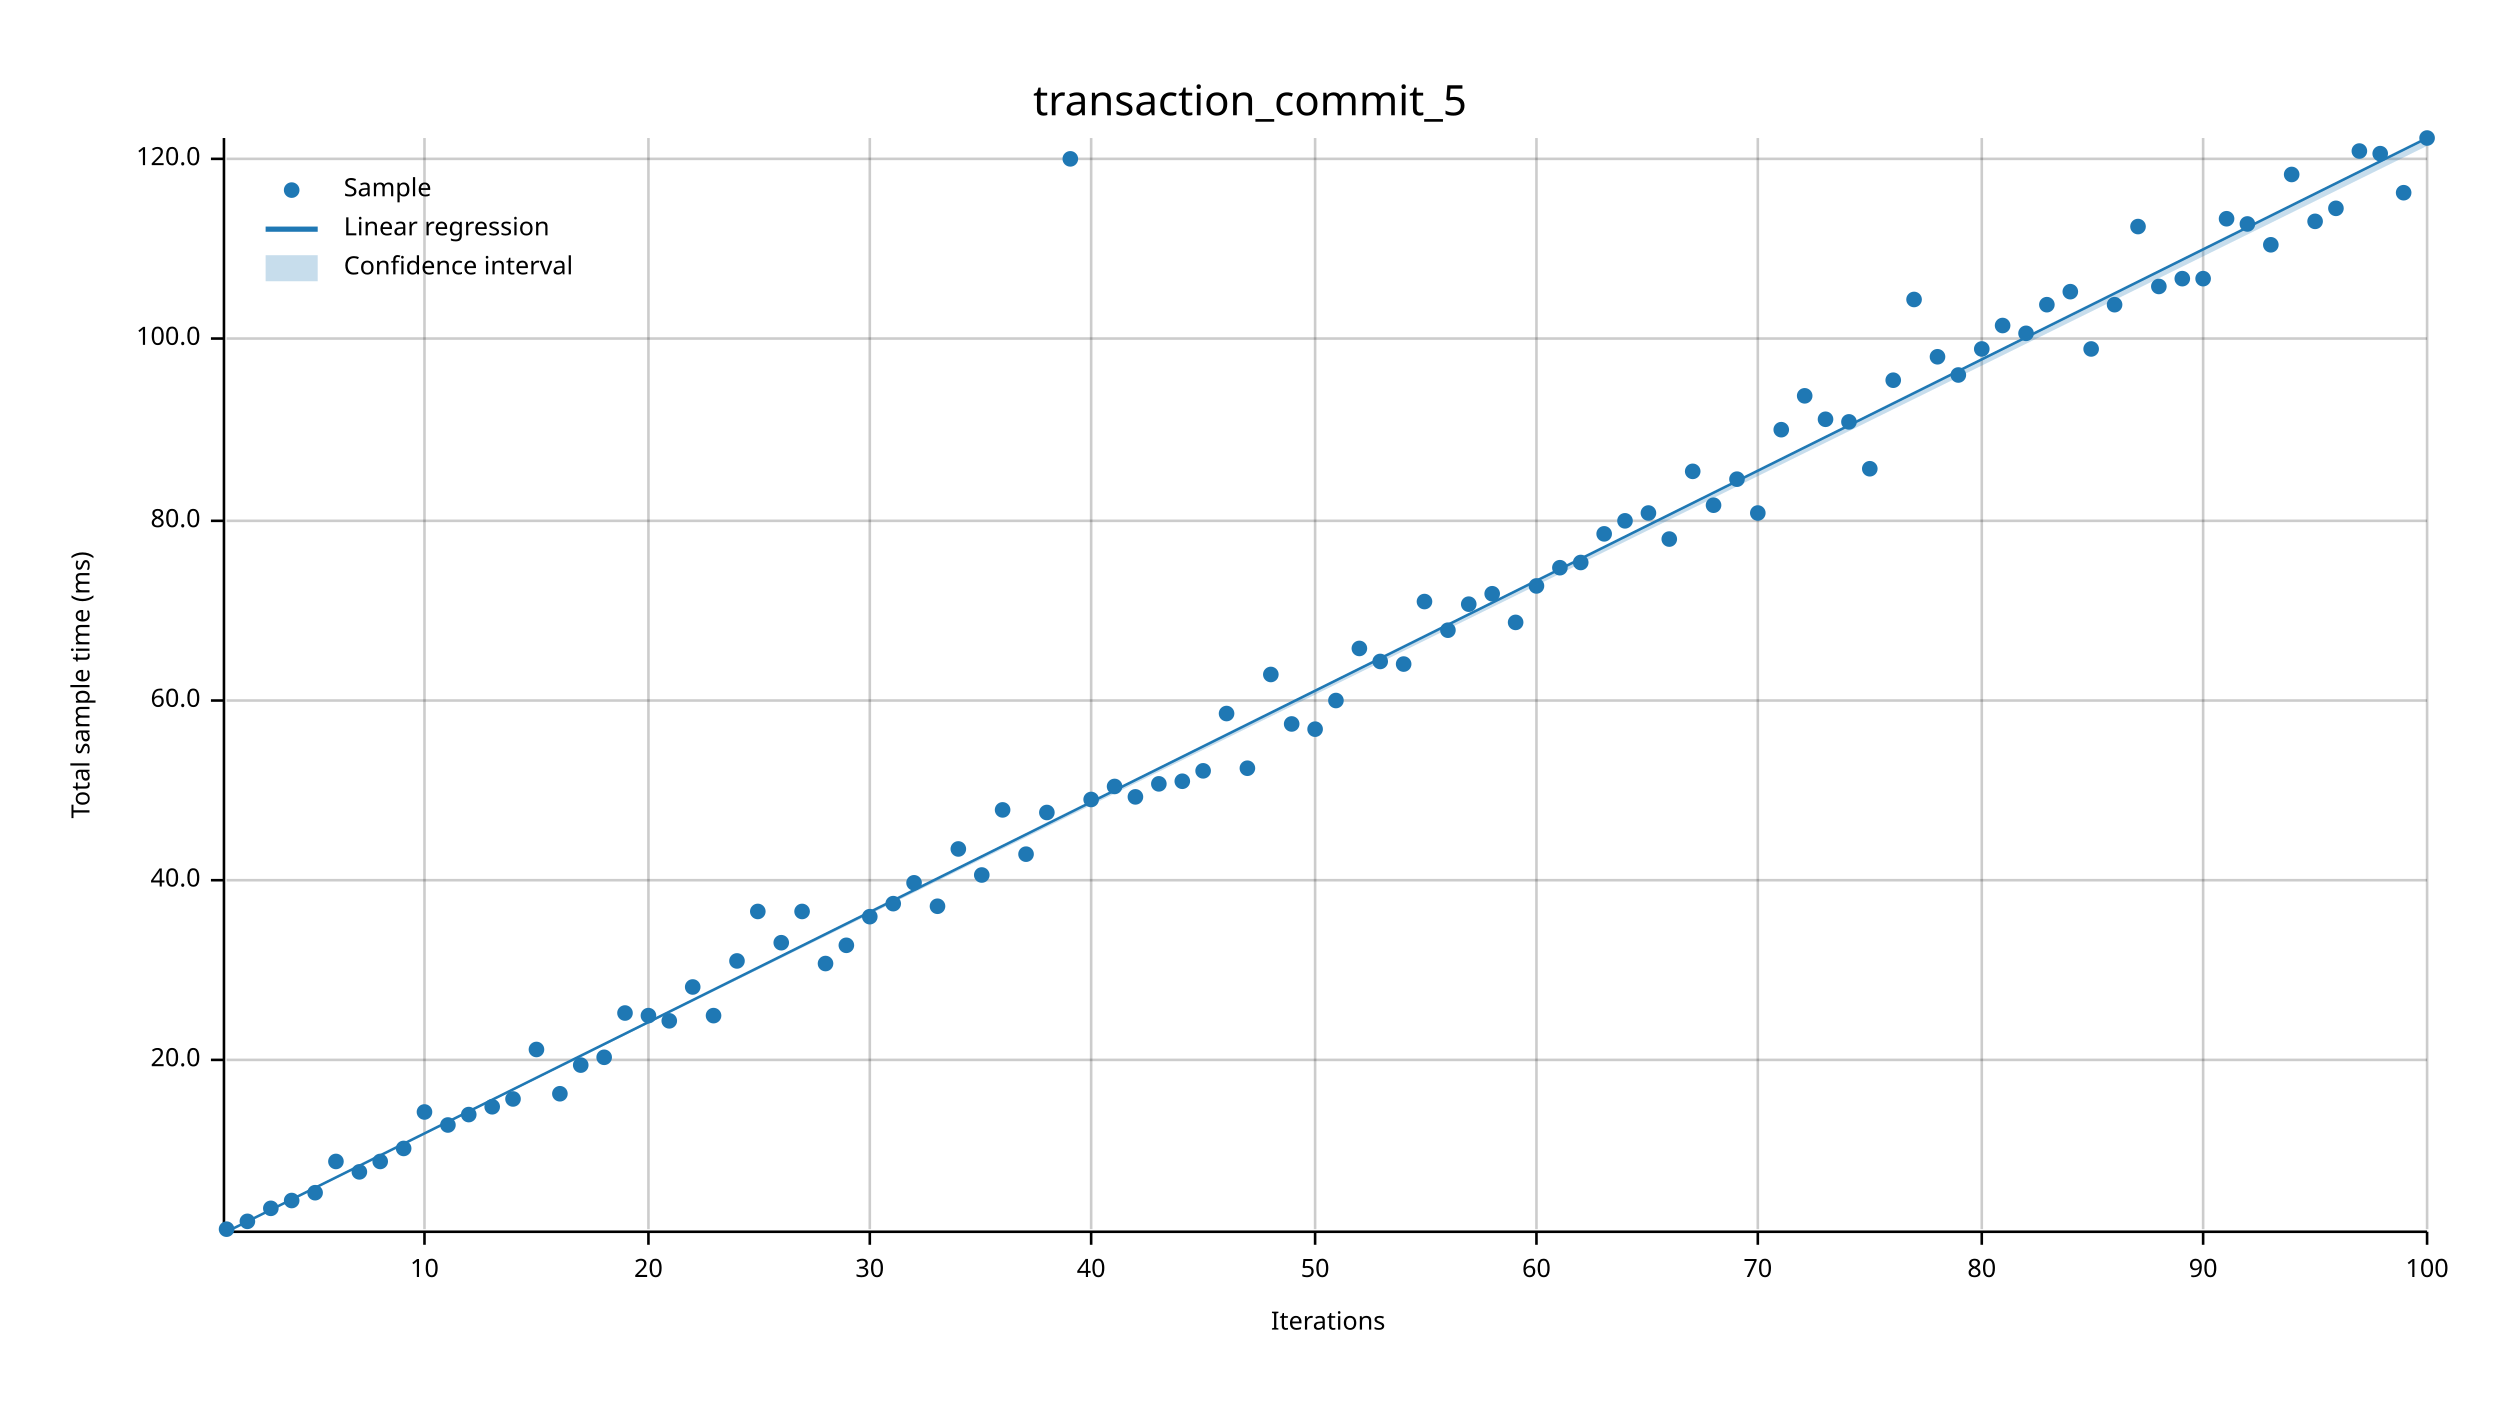
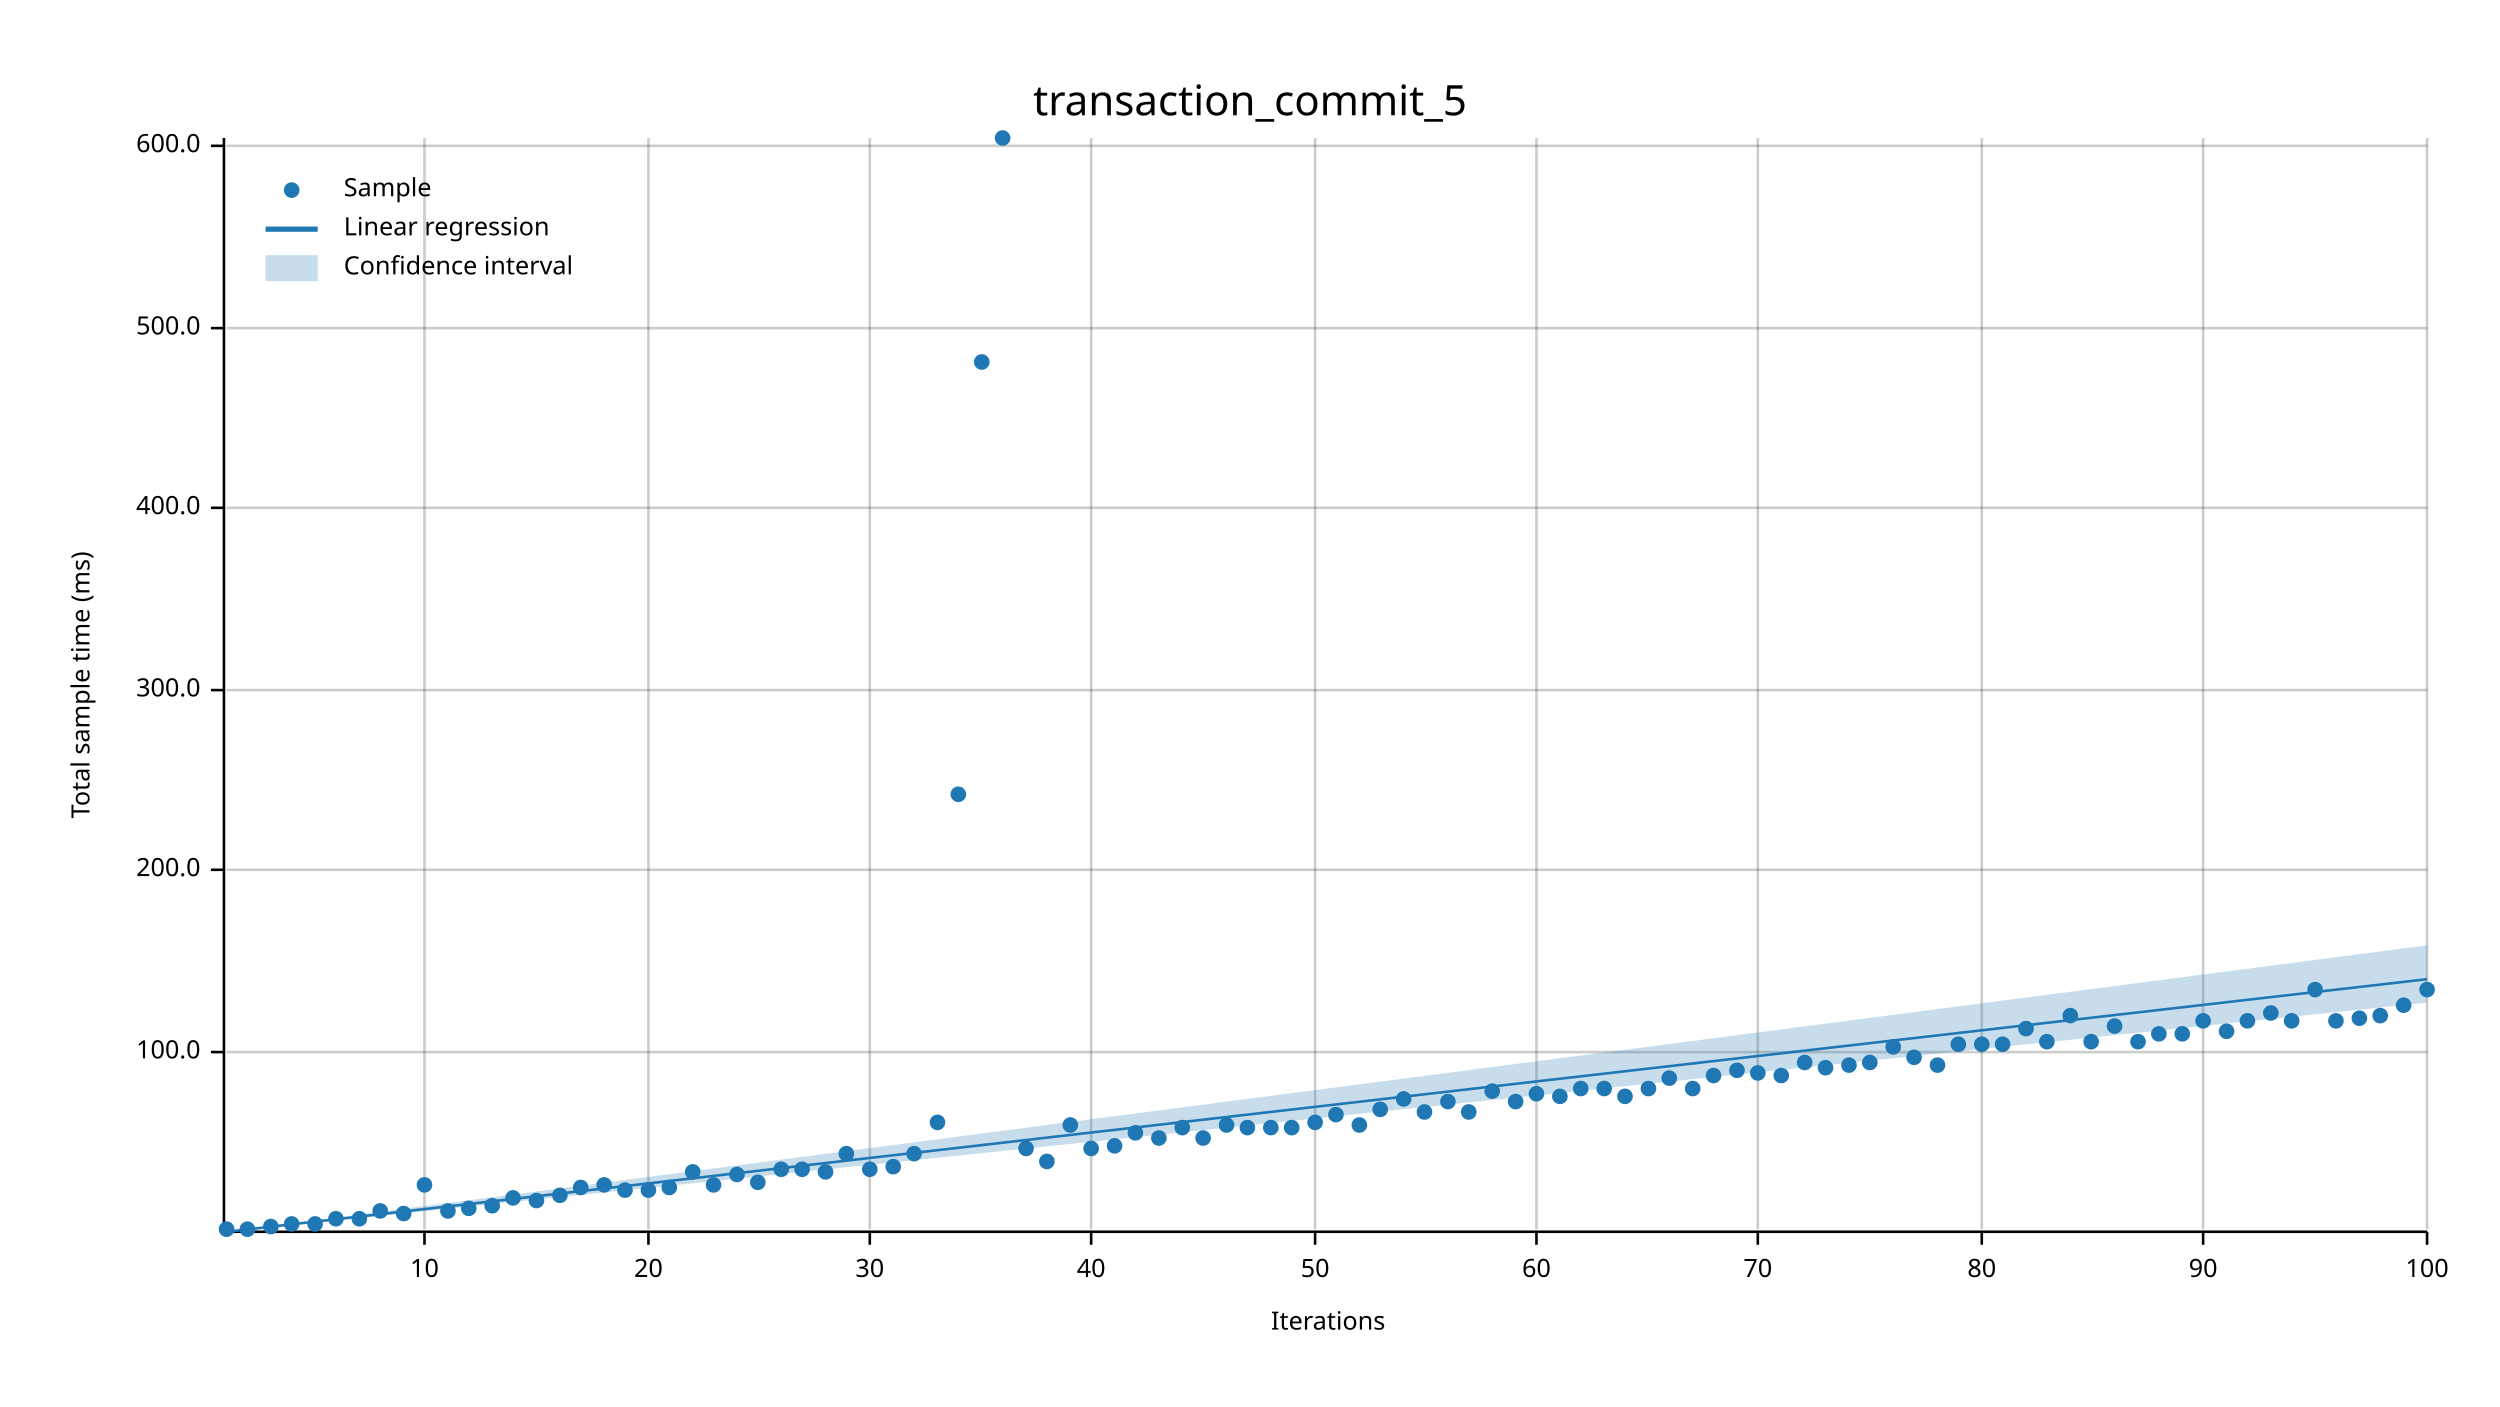
<svg xmlns="http://www.w3.org/2000/svg" width="960" height="540" viewBox="0 0 960 540">
  <text x="480" y="32" dy="0.76em" text-anchor="middle" font-family="sans-serif" font-size="16.129" opacity="1" fill="#000000">
transaction_commit_5
</text>
  <text x="27" y="263" dy="0.76em" text-anchor="middle" font-family="sans-serif" font-size="9.677" opacity="1" fill="#000000" transform="rotate(270, 27, 263)">
Total sample time (ms)
</text>
  <text x="510" y="513" dy="-0.5ex" text-anchor="middle" font-family="sans-serif" font-size="9.677" opacity="1" fill="#000000">
Iterations
</text>
  <line opacity="0.2" stroke="#000000" stroke-width="1" x1="163" y1="472" x2="163" y2="53" />
  <line opacity="0.2" stroke="#000000" stroke-width="1" x1="249" y1="472" x2="249" y2="53" />
  <line opacity="0.2" stroke="#000000" stroke-width="1" x1="334" y1="472" x2="334" y2="53" />
  <line opacity="0.2" stroke="#000000" stroke-width="1" x1="419" y1="472" x2="419" y2="53" />
  <line opacity="0.2" stroke="#000000" stroke-width="1" x1="505" y1="472" x2="505" y2="53" />
  <line opacity="0.2" stroke="#000000" stroke-width="1" x1="590" y1="472" x2="590" y2="53" />
  <line opacity="0.2" stroke="#000000" stroke-width="1" x1="675" y1="472" x2="675" y2="53" />
  <line opacity="0.2" stroke="#000000" stroke-width="1" x1="761" y1="472" x2="761" y2="53" />
  <line opacity="0.2" stroke="#000000" stroke-width="1" x1="846" y1="472" x2="846" y2="53" />
  <line opacity="0.2" stroke="#000000" stroke-width="1" x1="932" y1="472" x2="932" y2="53" />
-   <line opacity="0.2" stroke="#000000" stroke-width="1" x1="87" y1="407" x2="932" y2="407" />
-   <line opacity="0.2" stroke="#000000" stroke-width="1" x1="87" y1="338" x2="932" y2="338" />
-   <line opacity="0.2" stroke="#000000" stroke-width="1" x1="87" y1="269" x2="932" y2="269" />
-   <line opacity="0.2" stroke="#000000" stroke-width="1" x1="87" y1="200" x2="932" y2="200" />
-   <line opacity="0.2" stroke="#000000" stroke-width="1" x1="87" y1="130" x2="932" y2="130" />
-   <line opacity="0.2" stroke="#000000" stroke-width="1" x1="87" y1="61" x2="932" y2="61" />
+   <line opacity="0.2" stroke="#000000" stroke-width="1" x1="87" y1="404" x2="932" y2="404" />
+   <line opacity="0.2" stroke="#000000" stroke-width="1" x1="87" y1="334" x2="932" y2="334" />
+   <line opacity="0.2" stroke="#000000" stroke-width="1" x1="87" y1="265" x2="932" y2="265" />
+   <line opacity="0.2" stroke="#000000" stroke-width="1" x1="87" y1="195" x2="932" y2="195" />
+   <line opacity="0.2" stroke="#000000" stroke-width="1" x1="87" y1="126" x2="932" y2="126" />
+   <line opacity="0.2" stroke="#000000" stroke-width="1" x1="87" y1="56" x2="932" y2="56" />
  <polyline fill="none" opacity="1" stroke="#000000" stroke-width="1" points="86,53 86,472 " />
-   <text x="77" y="407" dy="0.5ex" text-anchor="end" font-family="sans-serif" font-size="9.677" opacity="1" fill="#000000">
- 20.0
- </text>
-   <polyline fill="none" opacity="1" stroke="#000000" stroke-width="1" points="81,407 86,407 " />
-   <text x="77" y="338" dy="0.5ex" text-anchor="end" font-family="sans-serif" font-size="9.677" opacity="1" fill="#000000">
- 40.0
- </text>
-   <polyline fill="none" opacity="1" stroke="#000000" stroke-width="1" points="81,338 86,338 " />
-   <text x="77" y="269" dy="0.5ex" text-anchor="end" font-family="sans-serif" font-size="9.677" opacity="1" fill="#000000">
- 60.0
- </text>
-   <polyline fill="none" opacity="1" stroke="#000000" stroke-width="1" points="81,269 86,269 " />
-   <text x="77" y="200" dy="0.5ex" text-anchor="end" font-family="sans-serif" font-size="9.677" opacity="1" fill="#000000">
- 80.0
- </text>
-   <polyline fill="none" opacity="1" stroke="#000000" stroke-width="1" points="81,200 86,200 " />
-   <text x="77" y="130" dy="0.5ex" text-anchor="end" font-family="sans-serif" font-size="9.677" opacity="1" fill="#000000">
+   <text x="77" y="404" dy="0.5ex" text-anchor="end" font-family="sans-serif" font-size="9.677" opacity="1" fill="#000000">
100.0
</text>
-   <polyline fill="none" opacity="1" stroke="#000000" stroke-width="1" points="81,130 86,130 " />
-   <text x="77" y="61" dy="0.5ex" text-anchor="end" font-family="sans-serif" font-size="9.677" opacity="1" fill="#000000">
- 120.0
- </text>
-   <polyline fill="none" opacity="1" stroke="#000000" stroke-width="1" points="81,61 86,61 " />
+   <polyline fill="none" opacity="1" stroke="#000000" stroke-width="1" points="81,404 86,404 " />
+   <text x="77" y="334" dy="0.5ex" text-anchor="end" font-family="sans-serif" font-size="9.677" opacity="1" fill="#000000">
+ 200.0
+ </text>
+   <polyline fill="none" opacity="1" stroke="#000000" stroke-width="1" points="81,334 86,334 " />
+   <text x="77" y="265" dy="0.5ex" text-anchor="end" font-family="sans-serif" font-size="9.677" opacity="1" fill="#000000">
+ 300.0
+ </text>
+   <polyline fill="none" opacity="1" stroke="#000000" stroke-width="1" points="81,265 86,265 " />
+   <text x="77" y="195" dy="0.5ex" text-anchor="end" font-family="sans-serif" font-size="9.677" opacity="1" fill="#000000">
+ 400.0
+ </text>
+   <polyline fill="none" opacity="1" stroke="#000000" stroke-width="1" points="81,195 86,195 " />
+   <text x="77" y="126" dy="0.5ex" text-anchor="end" font-family="sans-serif" font-size="9.677" opacity="1" fill="#000000">
+ 500.0
+ </text>
+   <polyline fill="none" opacity="1" stroke="#000000" stroke-width="1" points="81,126 86,126 " />
+   <text x="77" y="56" dy="0.5ex" text-anchor="end" font-family="sans-serif" font-size="9.677" opacity="1" fill="#000000">
+ 600.0
+ </text>
+   <polyline fill="none" opacity="1" stroke="#000000" stroke-width="1" points="81,56 86,56 " />
  <polyline fill="none" opacity="1" stroke="#000000" stroke-width="1" points="87,473 932,473 " />
  <text x="163" y="483" dy="0.76em" text-anchor="middle" font-family="sans-serif" font-size="9.677" opacity="1" fill="#000000">
10
</text>
  <polyline fill="none" opacity="1" stroke="#000000" stroke-width="1" points="163,473 163,478 " />
  <text x="249" y="483" dy="0.76em" text-anchor="middle" font-family="sans-serif" font-size="9.677" opacity="1" fill="#000000">
20
</text>
  <polyline fill="none" opacity="1" stroke="#000000" stroke-width="1" points="249,473 249,478 " />
  <text x="334" y="483" dy="0.76em" text-anchor="middle" font-family="sans-serif" font-size="9.677" opacity="1" fill="#000000">
30
</text>
  <polyline fill="none" opacity="1" stroke="#000000" stroke-width="1" points="334,473 334,478 " />
  <text x="419" y="483" dy="0.76em" text-anchor="middle" font-family="sans-serif" font-size="9.677" opacity="1" fill="#000000">
40
</text>
  <polyline fill="none" opacity="1" stroke="#000000" stroke-width="1" points="419,473 419,478 " />
  <text x="505" y="483" dy="0.76em" text-anchor="middle" font-family="sans-serif" font-size="9.677" opacity="1" fill="#000000">
50
</text>
  <polyline fill="none" opacity="1" stroke="#000000" stroke-width="1" points="505,473 505,478 " />
  <text x="590" y="483" dy="0.76em" text-anchor="middle" font-family="sans-serif" font-size="9.677" opacity="1" fill="#000000">
60
</text>
  <polyline fill="none" opacity="1" stroke="#000000" stroke-width="1" points="590,473 590,478 " />
  <text x="675" y="483" dy="0.76em" text-anchor="middle" font-family="sans-serif" font-size="9.677" opacity="1" fill="#000000">
70
</text>
  <polyline fill="none" opacity="1" stroke="#000000" stroke-width="1" points="675,473 675,478 " />
  <text x="761" y="483" dy="0.76em" text-anchor="middle" font-family="sans-serif" font-size="9.677" opacity="1" fill="#000000">
80
</text>
  <polyline fill="none" opacity="1" stroke="#000000" stroke-width="1" points="761,473 761,478 " />
  <text x="846" y="483" dy="0.76em" text-anchor="middle" font-family="sans-serif" font-size="9.677" opacity="1" fill="#000000">
90
</text>
  <polyline fill="none" opacity="1" stroke="#000000" stroke-width="1" points="846,473 846,478 " />
  <text x="932" y="483" dy="0.76em" text-anchor="middle" font-family="sans-serif" font-size="9.677" opacity="1" fill="#000000">
100
</text>
  <polyline fill="none" opacity="1" stroke="#000000" stroke-width="1" points="932,473 932,478 " />
  <circle cx="87" cy="472" r="3" opacity="1" fill="#1F78B4" stroke="none" stroke-width="1" />
-   <circle cx="95" cy="469" r="3" opacity="1" fill="#1F78B4" stroke="none" stroke-width="1" />
-   <circle cx="104" cy="464" r="3" opacity="1" fill="#1F78B4" stroke="none" stroke-width="1" />
-   <circle cx="112" cy="461" r="3" opacity="1" fill="#1F78B4" stroke="none" stroke-width="1" />
-   <circle cx="121" cy="458" r="3" opacity="1" fill="#1F78B4" stroke="none" stroke-width="1" />
-   <circle cx="129" cy="446" r="3" opacity="1" fill="#1F78B4" stroke="none" stroke-width="1" />
-   <circle cx="138" cy="450" r="3" opacity="1" fill="#1F78B4" stroke="none" stroke-width="1" />
-   <circle cx="146" cy="446" r="3" opacity="1" fill="#1F78B4" stroke="none" stroke-width="1" />
-   <circle cx="155" cy="441" r="3" opacity="1" fill="#1F78B4" stroke="none" stroke-width="1" />
-   <circle cx="163" cy="427" r="3" opacity="1" fill="#1F78B4" stroke="none" stroke-width="1" />
-   <circle cx="172" cy="432" r="3" opacity="1" fill="#1F78B4" stroke="none" stroke-width="1" />
-   <circle cx="180" cy="428" r="3" opacity="1" fill="#1F78B4" stroke="none" stroke-width="1" />
-   <circle cx="189" cy="425" r="3" opacity="1" fill="#1F78B4" stroke="none" stroke-width="1" />
-   <circle cx="197" cy="422" r="3" opacity="1" fill="#1F78B4" stroke="none" stroke-width="1" />
-   <circle cx="206" cy="403" r="3" opacity="1" fill="#1F78B4" stroke="none" stroke-width="1" />
-   <circle cx="215" cy="420" r="3" opacity="1" fill="#1F78B4" stroke="none" stroke-width="1" />
-   <circle cx="223" cy="409" r="3" opacity="1" fill="#1F78B4" stroke="none" stroke-width="1" />
-   <circle cx="232" cy="406" r="3" opacity="1" fill="#1F78B4" stroke="none" stroke-width="1" />
-   <circle cx="240" cy="389" r="3" opacity="1" fill="#1F78B4" stroke="none" stroke-width="1" />
-   <circle cx="249" cy="390" r="3" opacity="1" fill="#1F78B4" stroke="none" stroke-width="1" />
-   <circle cx="257" cy="392" r="3" opacity="1" fill="#1F78B4" stroke="none" stroke-width="1" />
-   <circle cx="266" cy="379" r="3" opacity="1" fill="#1F78B4" stroke="none" stroke-width="1" />
-   <circle cx="274" cy="390" r="3" opacity="1" fill="#1F78B4" stroke="none" stroke-width="1" />
-   <circle cx="283" cy="369" r="3" opacity="1" fill="#1F78B4" stroke="none" stroke-width="1" />
-   <circle cx="291" cy="350" r="3" opacity="1" fill="#1F78B4" stroke="none" stroke-width="1" />
-   <circle cx="300" cy="362" r="3" opacity="1" fill="#1F78B4" stroke="none" stroke-width="1" />
-   <circle cx="308" cy="350" r="3" opacity="1" fill="#1F78B4" stroke="none" stroke-width="1" />
-   <circle cx="317" cy="370" r="3" opacity="1" fill="#1F78B4" stroke="none" stroke-width="1" />
-   <circle cx="325" cy="363" r="3" opacity="1" fill="#1F78B4" stroke="none" stroke-width="1" />
-   <circle cx="334" cy="352" r="3" opacity="1" fill="#1F78B4" stroke="none" stroke-width="1" />
-   <circle cx="343" cy="347" r="3" opacity="1" fill="#1F78B4" stroke="none" stroke-width="1" />
-   <circle cx="351" cy="339" r="3" opacity="1" fill="#1F78B4" stroke="none" stroke-width="1" />
-   <circle cx="360" cy="348" r="3" opacity="1" fill="#1F78B4" stroke="none" stroke-width="1" />
-   <circle cx="368" cy="326" r="3" opacity="1" fill="#1F78B4" stroke="none" stroke-width="1" />
-   <circle cx="377" cy="336" r="3" opacity="1" fill="#1F78B4" stroke="none" stroke-width="1" />
-   <circle cx="385" cy="311" r="3" opacity="1" fill="#1F78B4" stroke="none" stroke-width="1" />
-   <circle cx="394" cy="328" r="3" opacity="1" fill="#1F78B4" stroke="none" stroke-width="1" />
-   <circle cx="402" cy="312" r="3" opacity="1" fill="#1F78B4" stroke="none" stroke-width="1" />
-   <circle cx="411" cy="61" r="3" opacity="1" fill="#1F78B4" stroke="none" stroke-width="1" />
-   <circle cx="419" cy="307" r="3" opacity="1" fill="#1F78B4" stroke="none" stroke-width="1" />
-   <circle cx="428" cy="302" r="3" opacity="1" fill="#1F78B4" stroke="none" stroke-width="1" />
-   <circle cx="436" cy="306" r="3" opacity="1" fill="#1F78B4" stroke="none" stroke-width="1" />
-   <circle cx="445" cy="301" r="3" opacity="1" fill="#1F78B4" stroke="none" stroke-width="1" />
-   <circle cx="454" cy="300" r="3" opacity="1" fill="#1F78B4" stroke="none" stroke-width="1" />
-   <circle cx="462" cy="296" r="3" opacity="1" fill="#1F78B4" stroke="none" stroke-width="1" />
-   <circle cx="471" cy="274" r="3" opacity="1" fill="#1F78B4" stroke="none" stroke-width="1" />
-   <circle cx="479" cy="295" r="3" opacity="1" fill="#1F78B4" stroke="none" stroke-width="1" />
-   <circle cx="488" cy="259" r="3" opacity="1" fill="#1F78B4" stroke="none" stroke-width="1" />
-   <circle cx="496" cy="278" r="3" opacity="1" fill="#1F78B4" stroke="none" stroke-width="1" />
-   <circle cx="505" cy="280" r="3" opacity="1" fill="#1F78B4" stroke="none" stroke-width="1" />
-   <circle cx="513" cy="269" r="3" opacity="1" fill="#1F78B4" stroke="none" stroke-width="1" />
-   <circle cx="522" cy="249" r="3" opacity="1" fill="#1F78B4" stroke="none" stroke-width="1" />
-   <circle cx="530" cy="254" r="3" opacity="1" fill="#1F78B4" stroke="none" stroke-width="1" />
-   <circle cx="539" cy="255" r="3" opacity="1" fill="#1F78B4" stroke="none" stroke-width="1" />
-   <circle cx="547" cy="231" r="3" opacity="1" fill="#1F78B4" stroke="none" stroke-width="1" />
-   <circle cx="556" cy="242" r="3" opacity="1" fill="#1F78B4" stroke="none" stroke-width="1" />
-   <circle cx="564" cy="232" r="3" opacity="1" fill="#1F78B4" stroke="none" stroke-width="1" />
-   <circle cx="573" cy="228" r="3" opacity="1" fill="#1F78B4" stroke="none" stroke-width="1" />
-   <circle cx="582" cy="239" r="3" opacity="1" fill="#1F78B4" stroke="none" stroke-width="1" />
-   <circle cx="590" cy="225" r="3" opacity="1" fill="#1F78B4" stroke="none" stroke-width="1" />
-   <circle cx="599" cy="218" r="3" opacity="1" fill="#1F78B4" stroke="none" stroke-width="1" />
-   <circle cx="607" cy="216" r="3" opacity="1" fill="#1F78B4" stroke="none" stroke-width="1" />
-   <circle cx="616" cy="205" r="3" opacity="1" fill="#1F78B4" stroke="none" stroke-width="1" />
-   <circle cx="624" cy="200" r="3" opacity="1" fill="#1F78B4" stroke="none" stroke-width="1" />
-   <circle cx="633" cy="197" r="3" opacity="1" fill="#1F78B4" stroke="none" stroke-width="1" />
-   <circle cx="641" cy="207" r="3" opacity="1" fill="#1F78B4" stroke="none" stroke-width="1" />
-   <circle cx="650" cy="181" r="3" opacity="1" fill="#1F78B4" stroke="none" stroke-width="1" />
-   <circle cx="658" cy="194" r="3" opacity="1" fill="#1F78B4" stroke="none" stroke-width="1" />
-   <circle cx="667" cy="184" r="3" opacity="1" fill="#1F78B4" stroke="none" stroke-width="1" />
-   <circle cx="675" cy="197" r="3" opacity="1" fill="#1F78B4" stroke="none" stroke-width="1" />
-   <circle cx="684" cy="165" r="3" opacity="1" fill="#1F78B4" stroke="none" stroke-width="1" />
-   <circle cx="693" cy="152" r="3" opacity="1" fill="#1F78B4" stroke="none" stroke-width="1" />
-   <circle cx="701" cy="161" r="3" opacity="1" fill="#1F78B4" stroke="none" stroke-width="1" />
-   <circle cx="710" cy="162" r="3" opacity="1" fill="#1F78B4" stroke="none" stroke-width="1" />
-   <circle cx="718" cy="180" r="3" opacity="1" fill="#1F78B4" stroke="none" stroke-width="1" />
-   <circle cx="727" cy="146" r="3" opacity="1" fill="#1F78B4" stroke="none" stroke-width="1" />
-   <circle cx="735" cy="115" r="3" opacity="1" fill="#1F78B4" stroke="none" stroke-width="1" />
-   <circle cx="744" cy="137" r="3" opacity="1" fill="#1F78B4" stroke="none" stroke-width="1" />
-   <circle cx="752" cy="144" r="3" opacity="1" fill="#1F78B4" stroke="none" stroke-width="1" />
-   <circle cx="761" cy="134" r="3" opacity="1" fill="#1F78B4" stroke="none" stroke-width="1" />
-   <circle cx="769" cy="125" r="3" opacity="1" fill="#1F78B4" stroke="none" stroke-width="1" />
-   <circle cx="778" cy="128" r="3" opacity="1" fill="#1F78B4" stroke="none" stroke-width="1" />
-   <circle cx="786" cy="117" r="3" opacity="1" fill="#1F78B4" stroke="none" stroke-width="1" />
-   <circle cx="795" cy="112" r="3" opacity="1" fill="#1F78B4" stroke="none" stroke-width="1" />
-   <circle cx="803" cy="134" r="3" opacity="1" fill="#1F78B4" stroke="none" stroke-width="1" />
-   <circle cx="812" cy="117" r="3" opacity="1" fill="#1F78B4" stroke="none" stroke-width="1" />
-   <circle cx="821" cy="87" r="3" opacity="1" fill="#1F78B4" stroke="none" stroke-width="1" />
-   <circle cx="829" cy="110" r="3" opacity="1" fill="#1F78B4" stroke="none" stroke-width="1" />
-   <circle cx="838" cy="107" r="3" opacity="1" fill="#1F78B4" stroke="none" stroke-width="1" />
-   <circle cx="846" cy="107" r="3" opacity="1" fill="#1F78B4" stroke="none" stroke-width="1" />
-   <circle cx="855" cy="84" r="3" opacity="1" fill="#1F78B4" stroke="none" stroke-width="1" />
-   <circle cx="863" cy="86" r="3" opacity="1" fill="#1F78B4" stroke="none" stroke-width="1" />
-   <circle cx="872" cy="94" r="3" opacity="1" fill="#1F78B4" stroke="none" stroke-width="1" />
-   <circle cx="880" cy="67" r="3" opacity="1" fill="#1F78B4" stroke="none" stroke-width="1" />
-   <circle cx="889" cy="85" r="3" opacity="1" fill="#1F78B4" stroke="none" stroke-width="1" />
-   <circle cx="897" cy="80" r="3" opacity="1" fill="#1F78B4" stroke="none" stroke-width="1" />
-   <circle cx="906" cy="58" r="3" opacity="1" fill="#1F78B4" stroke="none" stroke-width="1" />
-   <circle cx="914" cy="59" r="3" opacity="1" fill="#1F78B4" stroke="none" stroke-width="1" />
-   <circle cx="923" cy="74" r="3" opacity="1" fill="#1F78B4" stroke="none" stroke-width="1" />
-   <circle cx="932" cy="53" r="3" opacity="1" fill="#1F78B4" stroke="none" stroke-width="1" />
-   <polyline fill="none" opacity="1" stroke="#1F78B4" stroke-width="1" points="87,473 932,53 " />
-   <polygon opacity="0.25" fill="#1F78B4" points="87,473 932,56 932,53 " />
+   <circle cx="95" cy="472" r="3" opacity="1" fill="#1F78B4" stroke="none" stroke-width="1" />
+   <circle cx="104" cy="471" r="3" opacity="1" fill="#1F78B4" stroke="none" stroke-width="1" />
+   <circle cx="112" cy="470" r="3" opacity="1" fill="#1F78B4" stroke="none" stroke-width="1" />
+   <circle cx="121" cy="470" r="3" opacity="1" fill="#1F78B4" stroke="none" stroke-width="1" />
+   <circle cx="129" cy="468" r="3" opacity="1" fill="#1F78B4" stroke="none" stroke-width="1" />
+   <circle cx="138" cy="468" r="3" opacity="1" fill="#1F78B4" stroke="none" stroke-width="1" />
+   <circle cx="146" cy="465" r="3" opacity="1" fill="#1F78B4" stroke="none" stroke-width="1" />
+   <circle cx="155" cy="466" r="3" opacity="1" fill="#1F78B4" stroke="none" stroke-width="1" />
+   <circle cx="163" cy="455" r="3" opacity="1" fill="#1F78B4" stroke="none" stroke-width="1" />
+   <circle cx="172" cy="465" r="3" opacity="1" fill="#1F78B4" stroke="none" stroke-width="1" />
+   <circle cx="180" cy="464" r="3" opacity="1" fill="#1F78B4" stroke="none" stroke-width="1" />
+   <circle cx="189" cy="463" r="3" opacity="1" fill="#1F78B4" stroke="none" stroke-width="1" />
+   <circle cx="197" cy="460" r="3" opacity="1" fill="#1F78B4" stroke="none" stroke-width="1" />
+   <circle cx="206" cy="461" r="3" opacity="1" fill="#1F78B4" stroke="none" stroke-width="1" />
+   <circle cx="215" cy="459" r="3" opacity="1" fill="#1F78B4" stroke="none" stroke-width="1" />
+   <circle cx="223" cy="456" r="3" opacity="1" fill="#1F78B4" stroke="none" stroke-width="1" />
+   <circle cx="232" cy="455" r="3" opacity="1" fill="#1F78B4" stroke="none" stroke-width="1" />
+   <circle cx="240" cy="457" r="3" opacity="1" fill="#1F78B4" stroke="none" stroke-width="1" />
+   <circle cx="249" cy="457" r="3" opacity="1" fill="#1F78B4" stroke="none" stroke-width="1" />
+   <circle cx="257" cy="456" r="3" opacity="1" fill="#1F78B4" stroke="none" stroke-width="1" />
+   <circle cx="266" cy="450" r="3" opacity="1" fill="#1F78B4" stroke="none" stroke-width="1" />
+   <circle cx="274" cy="455" r="3" opacity="1" fill="#1F78B4" stroke="none" stroke-width="1" />
+   <circle cx="283" cy="451" r="3" opacity="1" fill="#1F78B4" stroke="none" stroke-width="1" />
+   <circle cx="291" cy="454" r="3" opacity="1" fill="#1F78B4" stroke="none" stroke-width="1" />
+   <circle cx="300" cy="449" r="3" opacity="1" fill="#1F78B4" stroke="none" stroke-width="1" />
+   <circle cx="308" cy="449" r="3" opacity="1" fill="#1F78B4" stroke="none" stroke-width="1" />
+   <circle cx="317" cy="450" r="3" opacity="1" fill="#1F78B4" stroke="none" stroke-width="1" />
+   <circle cx="325" cy="443" r="3" opacity="1" fill="#1F78B4" stroke="none" stroke-width="1" />
+   <circle cx="334" cy="449" r="3" opacity="1" fill="#1F78B4" stroke="none" stroke-width="1" />
+   <circle cx="343" cy="448" r="3" opacity="1" fill="#1F78B4" stroke="none" stroke-width="1" />
+   <circle cx="351" cy="443" r="3" opacity="1" fill="#1F78B4" stroke="none" stroke-width="1" />
+   <circle cx="360" cy="431" r="3" opacity="1" fill="#1F78B4" stroke="none" stroke-width="1" />
+   <circle cx="368" cy="305" r="3" opacity="1" fill="#1F78B4" stroke="none" stroke-width="1" />
+   <circle cx="377" cy="139" r="3" opacity="1" fill="#1F78B4" stroke="none" stroke-width="1" />
+   <circle cx="385" cy="53" r="3" opacity="1" fill="#1F78B4" stroke="none" stroke-width="1" />
+   <circle cx="394" cy="441" r="3" opacity="1" fill="#1F78B4" stroke="none" stroke-width="1" />
+   <circle cx="402" cy="446" r="3" opacity="1" fill="#1F78B4" stroke="none" stroke-width="1" />
+   <circle cx="411" cy="432" r="3" opacity="1" fill="#1F78B4" stroke="none" stroke-width="1" />
+   <circle cx="419" cy="441" r="3" opacity="1" fill="#1F78B4" stroke="none" stroke-width="1" />
+   <circle cx="428" cy="440" r="3" opacity="1" fill="#1F78B4" stroke="none" stroke-width="1" />
+   <circle cx="436" cy="435" r="3" opacity="1" fill="#1F78B4" stroke="none" stroke-width="1" />
+   <circle cx="445" cy="437" r="3" opacity="1" fill="#1F78B4" stroke="none" stroke-width="1" />
+   <circle cx="454" cy="433" r="3" opacity="1" fill="#1F78B4" stroke="none" stroke-width="1" />
+   <circle cx="462" cy="437" r="3" opacity="1" fill="#1F78B4" stroke="none" stroke-width="1" />
+   <circle cx="471" cy="432" r="3" opacity="1" fill="#1F78B4" stroke="none" stroke-width="1" />
+   <circle cx="479" cy="433" r="3" opacity="1" fill="#1F78B4" stroke="none" stroke-width="1" />
+   <circle cx="488" cy="433" r="3" opacity="1" fill="#1F78B4" stroke="none" stroke-width="1" />
+   <circle cx="496" cy="433" r="3" opacity="1" fill="#1F78B4" stroke="none" stroke-width="1" />
+   <circle cx="505" cy="431" r="3" opacity="1" fill="#1F78B4" stroke="none" stroke-width="1" />
+   <circle cx="513" cy="428" r="3" opacity="1" fill="#1F78B4" stroke="none" stroke-width="1" />
+   <circle cx="522" cy="432" r="3" opacity="1" fill="#1F78B4" stroke="none" stroke-width="1" />
+   <circle cx="530" cy="426" r="3" opacity="1" fill="#1F78B4" stroke="none" stroke-width="1" />
+   <circle cx="539" cy="422" r="3" opacity="1" fill="#1F78B4" stroke="none" stroke-width="1" />
+   <circle cx="547" cy="427" r="3" opacity="1" fill="#1F78B4" stroke="none" stroke-width="1" />
+   <circle cx="556" cy="423" r="3" opacity="1" fill="#1F78B4" stroke="none" stroke-width="1" />
+   <circle cx="564" cy="427" r="3" opacity="1" fill="#1F78B4" stroke="none" stroke-width="1" />
+   <circle cx="573" cy="419" r="3" opacity="1" fill="#1F78B4" stroke="none" stroke-width="1" />
+   <circle cx="582" cy="423" r="3" opacity="1" fill="#1F78B4" stroke="none" stroke-width="1" />
+   <circle cx="590" cy="420" r="3" opacity="1" fill="#1F78B4" stroke="none" stroke-width="1" />
+   <circle cx="599" cy="421" r="3" opacity="1" fill="#1F78B4" stroke="none" stroke-width="1" />
+   <circle cx="607" cy="418" r="3" opacity="1" fill="#1F78B4" stroke="none" stroke-width="1" />
+   <circle cx="616" cy="418" r="3" opacity="1" fill="#1F78B4" stroke="none" stroke-width="1" />
+   <circle cx="624" cy="421" r="3" opacity="1" fill="#1F78B4" stroke="none" stroke-width="1" />
+   <circle cx="633" cy="418" r="3" opacity="1" fill="#1F78B4" stroke="none" stroke-width="1" />
+   <circle cx="641" cy="414" r="3" opacity="1" fill="#1F78B4" stroke="none" stroke-width="1" />
+   <circle cx="650" cy="418" r="3" opacity="1" fill="#1F78B4" stroke="none" stroke-width="1" />
+   <circle cx="658" cy="413" r="3" opacity="1" fill="#1F78B4" stroke="none" stroke-width="1" />
+   <circle cx="667" cy="411" r="3" opacity="1" fill="#1F78B4" stroke="none" stroke-width="1" />
+   <circle cx="675" cy="412" r="3" opacity="1" fill="#1F78B4" stroke="none" stroke-width="1" />
+   <circle cx="684" cy="413" r="3" opacity="1" fill="#1F78B4" stroke="none" stroke-width="1" />
+   <circle cx="693" cy="408" r="3" opacity="1" fill="#1F78B4" stroke="none" stroke-width="1" />
+   <circle cx="701" cy="410" r="3" opacity="1" fill="#1F78B4" stroke="none" stroke-width="1" />
+   <circle cx="710" cy="409" r="3" opacity="1" fill="#1F78B4" stroke="none" stroke-width="1" />
+   <circle cx="718" cy="408" r="3" opacity="1" fill="#1F78B4" stroke="none" stroke-width="1" />
+   <circle cx="727" cy="402" r="3" opacity="1" fill="#1F78B4" stroke="none" stroke-width="1" />
+   <circle cx="735" cy="406" r="3" opacity="1" fill="#1F78B4" stroke="none" stroke-width="1" />
+   <circle cx="744" cy="409" r="3" opacity="1" fill="#1F78B4" stroke="none" stroke-width="1" />
+   <circle cx="752" cy="401" r="3" opacity="1" fill="#1F78B4" stroke="none" stroke-width="1" />
+   <circle cx="761" cy="401" r="3" opacity="1" fill="#1F78B4" stroke="none" stroke-width="1" />
+   <circle cx="769" cy="401" r="3" opacity="1" fill="#1F78B4" stroke="none" stroke-width="1" />
+   <circle cx="778" cy="395" r="3" opacity="1" fill="#1F78B4" stroke="none" stroke-width="1" />
+   <circle cx="786" cy="400" r="3" opacity="1" fill="#1F78B4" stroke="none" stroke-width="1" />
+   <circle cx="795" cy="390" r="3" opacity="1" fill="#1F78B4" stroke="none" stroke-width="1" />
+   <circle cx="803" cy="400" r="3" opacity="1" fill="#1F78B4" stroke="none" stroke-width="1" />
+   <circle cx="812" cy="394" r="3" opacity="1" fill="#1F78B4" stroke="none" stroke-width="1" />
+   <circle cx="821" cy="400" r="3" opacity="1" fill="#1F78B4" stroke="none" stroke-width="1" />
+   <circle cx="829" cy="397" r="3" opacity="1" fill="#1F78B4" stroke="none" stroke-width="1" />
+   <circle cx="838" cy="397" r="3" opacity="1" fill="#1F78B4" stroke="none" stroke-width="1" />
+   <circle cx="846" cy="392" r="3" opacity="1" fill="#1F78B4" stroke="none" stroke-width="1" />
+   <circle cx="855" cy="396" r="3" opacity="1" fill="#1F78B4" stroke="none" stroke-width="1" />
+   <circle cx="863" cy="392" r="3" opacity="1" fill="#1F78B4" stroke="none" stroke-width="1" />
+   <circle cx="872" cy="389" r="3" opacity="1" fill="#1F78B4" stroke="none" stroke-width="1" />
+   <circle cx="880" cy="392" r="3" opacity="1" fill="#1F78B4" stroke="none" stroke-width="1" />
+   <circle cx="889" cy="380" r="3" opacity="1" fill="#1F78B4" stroke="none" stroke-width="1" />
+   <circle cx="897" cy="392" r="3" opacity="1" fill="#1F78B4" stroke="none" stroke-width="1" />
+   <circle cx="906" cy="391" r="3" opacity="1" fill="#1F78B4" stroke="none" stroke-width="1" />
+   <circle cx="914" cy="390" r="3" opacity="1" fill="#1F78B4" stroke="none" stroke-width="1" />
+   <circle cx="923" cy="386" r="3" opacity="1" fill="#1F78B4" stroke="none" stroke-width="1" />
+   <circle cx="932" cy="380" r="3" opacity="1" fill="#1F78B4" stroke="none" stroke-width="1" />
+   <polyline fill="none" opacity="1" stroke="#1F78B4" stroke-width="1" points="87,473 932,376 " />
+   <polygon opacity="0.25" fill="#1F78B4" points="87,473 932,385 932,363 " />
  <text x="132" y="68" dy="0.76em" text-anchor="start" font-family="sans-serif" font-size="9.677" opacity="1" fill="#000000">
Sample
</text>
  <text x="132" y="83" dy="0.76em" text-anchor="start" font-family="sans-serif" font-size="9.677" opacity="1" fill="#000000">
Linear regression
</text>
  <text x="132" y="98" dy="0.76em" text-anchor="start" font-family="sans-serif" font-size="9.677" opacity="1" fill="#000000">
Confidence interval
</text>
  <circle cx="112" cy="73" r="3" opacity="1" fill="#1F78B4" stroke="none" stroke-width="1" />
  <polyline fill="none" opacity="1" stroke="#1F78B4" stroke-width="2" points="102,88 122,88 " />
  <rect x="102" y="98" width="20" height="10" opacity="0.25" fill="#1F78B4" stroke="none" />
</svg>
